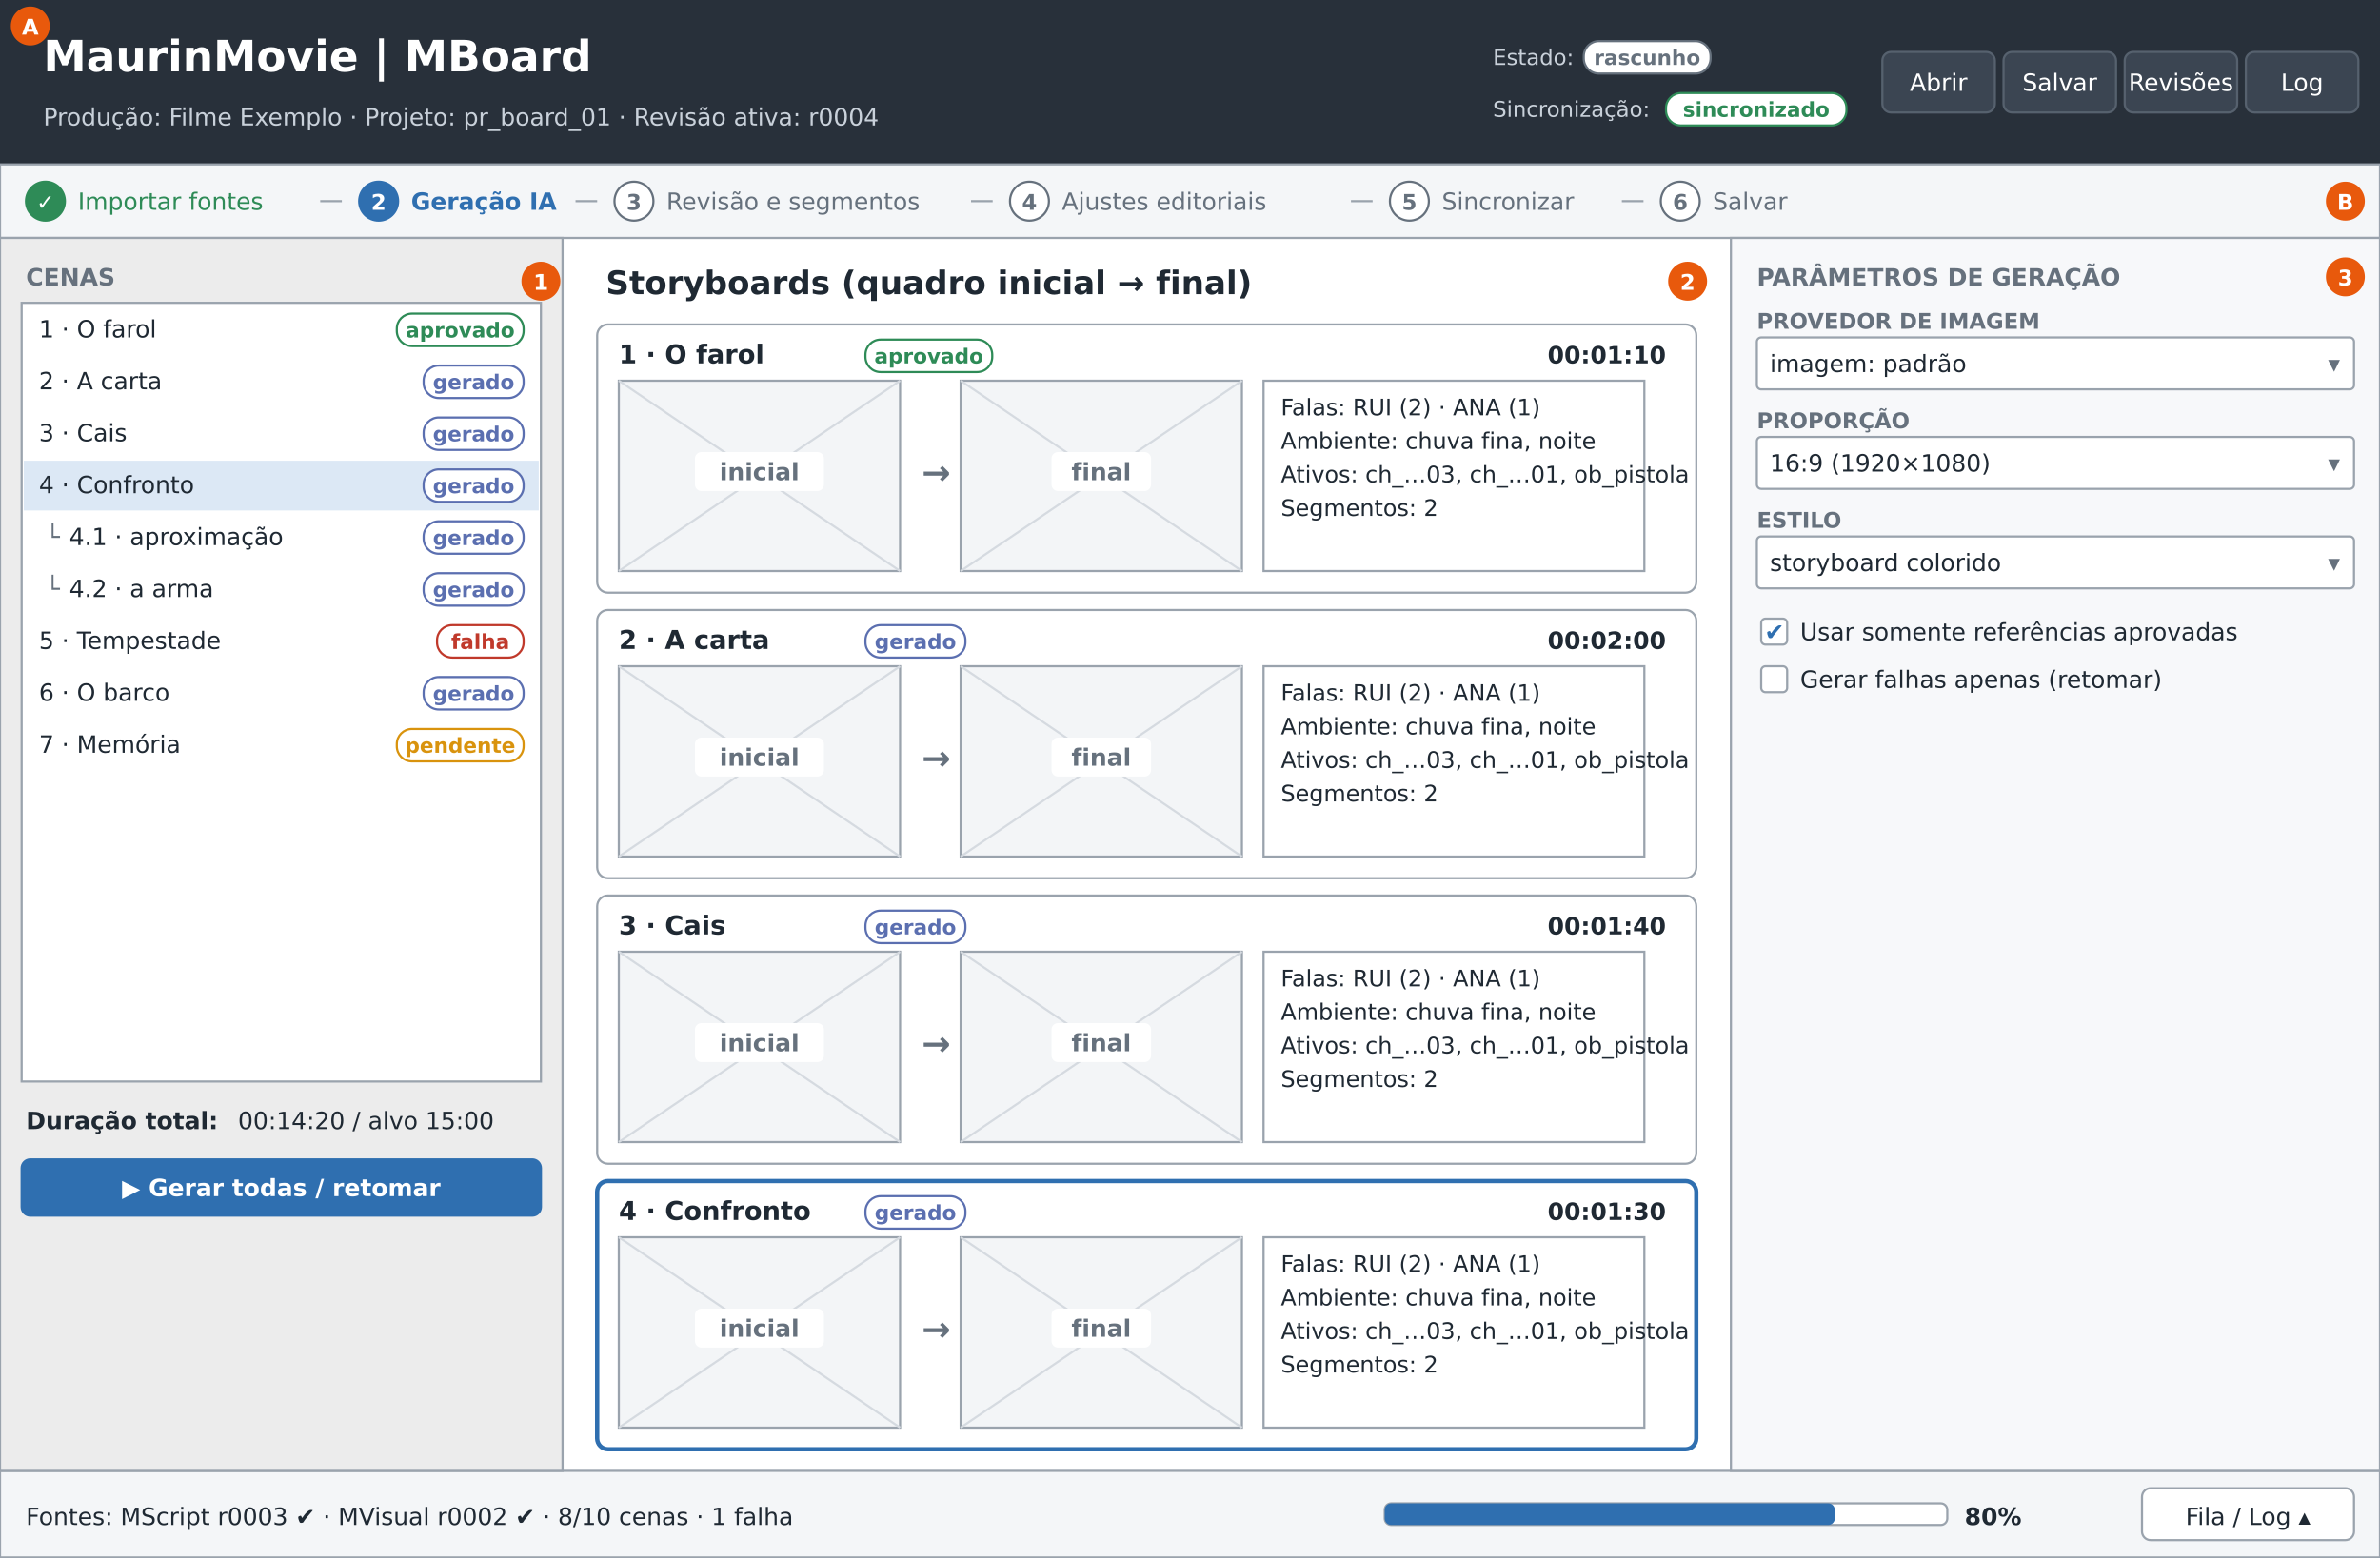
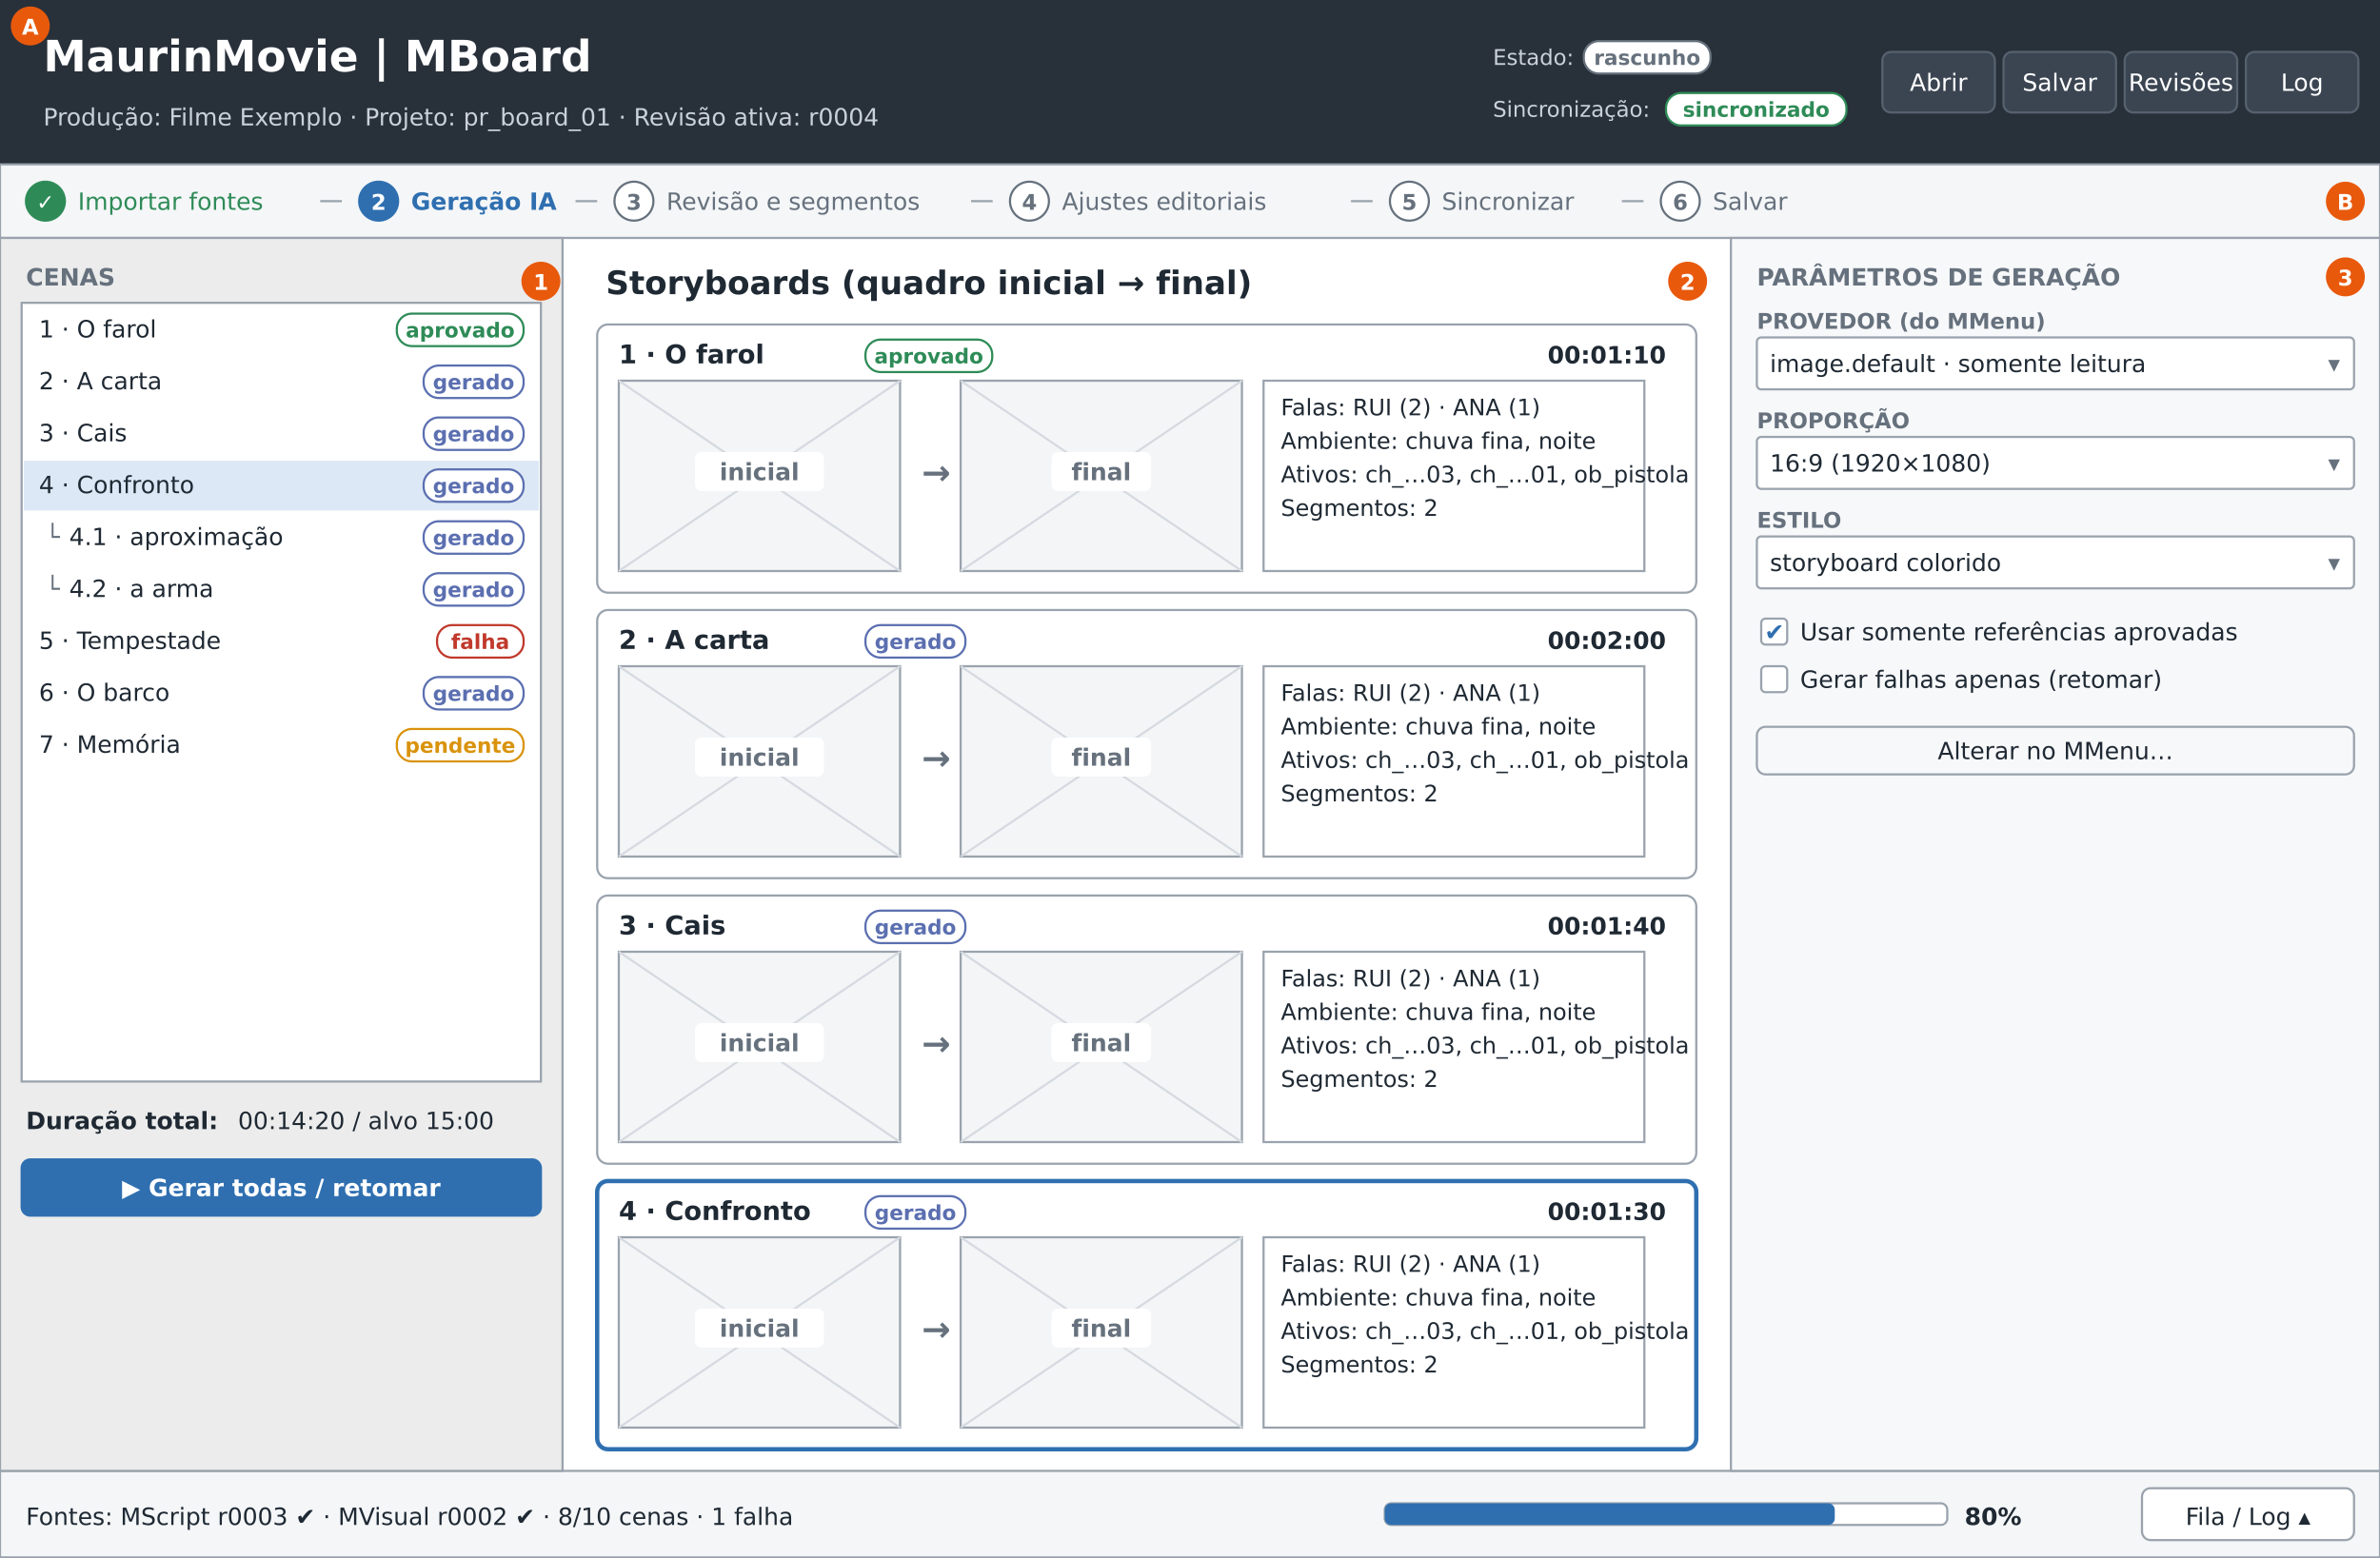
<svg xmlns="http://www.w3.org/2000/svg" width="1100" height="720" viewBox="0 0 1100 720" font-family="DejaVu Sans, Arial, sans-serif">
  <rect width="100%" height="100%" fill="#FFFFFF" />
  <rect x="0" y="0" width="1100" height="76" rx="0" fill="#28303A" stroke="none" stroke-width="1" />
  <text x="20" y="33" font-size="20" font-weight="bold" fill="#FFFFFF" text-anchor="start">MaurinMovie  |  MBoard</text>
  <text x="20" y="58" font-size="11" font-weight="normal" fill="#C9D1DA" text-anchor="start">Produção: Filme Exemplo   ·   Projeto: pr_board_01   ·   Revisão ativa: r0004</text>
  <text x="690" y="30" font-size="10" font-weight="normal" fill="#C9D1DA" text-anchor="start">Estado:</text>
  <rect x="732" y="19" width="58.6" height="15" rx="7" fill="#FFFFFF" stroke="#66717D" stroke-width="1" />
  <text x="761.3" y="30" font-size="9.5" font-weight="bold" fill="#66717D" text-anchor="middle">rascunho</text>
  <text x="690" y="54" font-size="10" font-weight="normal" fill="#C9D1DA" text-anchor="start">Sincronização:</text>
  <rect x="770" y="43" width="83.4" height="15" rx="7" fill="#FFFFFF" stroke="#2E8B57" stroke-width="1" />
  <text x="811.7" y="54" font-size="9.5" font-weight="bold" fill="#2E8B57" text-anchor="middle">sincronizado</text>
  <rect x="870" y="24" width="52" height="28" rx="4" fill="#3B4552" stroke="#56616E" stroke-width="1" />
  <text x="896" y="42" font-size="11" font-weight="normal" fill="#FFFFFF" text-anchor="middle">Abrir</text>
  <rect x="926" y="24" width="52" height="28" rx="4" fill="#3B4552" stroke="#56616E" stroke-width="1" />
  <text x="952" y="42" font-size="11" font-weight="normal" fill="#FFFFFF" text-anchor="middle">Salvar</text>
  <rect x="982" y="24" width="52" height="28" rx="4" fill="#3B4552" stroke="#56616E" stroke-width="1" />
  <text x="1008" y="42" font-size="11" font-weight="normal" fill="#FFFFFF" text-anchor="middle">Revisões</text>
  <rect x="1038" y="24" width="52" height="28" rx="4" fill="#3B4552" stroke="#56616E" stroke-width="1" />
  <text x="1064" y="42" font-size="11" font-weight="normal" fill="#FFFFFF" text-anchor="middle">Log</text>
  <circle cx="14" cy="12" r="9" fill="#E8590C" />
  <text x="14" y="16" font-size="10" font-weight="bold" fill="#FFFFFF" text-anchor="middle">A</text>
  <rect x="0" y="76" width="1100" height="34" rx="0" fill="#F4F6F8" stroke="#9AA3AD" stroke-width="1" />
  <circle cx="21" cy="93" r="9" fill="#2E8B57" stroke="#2E8B57" />
  <text x="21" y="97" font-size="10" font-weight="bold" fill="#FFFFFF" text-anchor="middle">✓</text>
  <text x="36" y="97" font-size="11" font-weight="normal" fill="#2E8B57" text-anchor="start">Importar fontes</text>
  <line x1="148.0" y1="93" x2="158.0" y2="93" stroke="#9AA3AD" stroke-width="1" />
  <circle cx="175.0" cy="93" r="9" fill="#2F6FB0" stroke="#2F6FB0" />
  <text x="175.0" y="97" font-size="10" font-weight="bold" fill="#FFFFFF" text-anchor="middle">2</text>
  <text x="190.0" y="97" font-size="11" font-weight="bold" fill="#2F6FB0" text-anchor="start">Geração IA</text>
  <line x1="266.0" y1="93" x2="276.0" y2="93" stroke="#9AA3AD" stroke-width="1" />
  <circle cx="293.0" cy="93" r="9" fill="#FFFFFF" stroke="#66717D" />
  <text x="293.0" y="97" font-size="10" font-weight="bold" fill="#66717D" text-anchor="middle">3</text>
  <text x="308.0" y="97" font-size="11" font-weight="normal" fill="#66717D" text-anchor="start">Revisão e segmentos</text>
  <line x1="448.8" y1="93" x2="458.8" y2="93" stroke="#9AA3AD" stroke-width="1" />
  <circle cx="475.8" cy="93" r="9" fill="#FFFFFF" stroke="#66717D" />
  <text x="475.8" y="97" font-size="10" font-weight="bold" fill="#66717D" text-anchor="middle">4</text>
  <text x="490.8" y="97" font-size="11" font-weight="normal" fill="#66717D" text-anchor="start">Ajustes editoriais</text>
  <line x1="624.4" y1="93" x2="634.4" y2="93" stroke="#9AA3AD" stroke-width="1" />
  <circle cx="651.4" cy="93" r="9" fill="#FFFFFF" stroke="#66717D" />
  <text x="651.4" y="97" font-size="10" font-weight="bold" fill="#66717D" text-anchor="middle">5</text>
  <text x="666.4" y="97" font-size="11" font-weight="normal" fill="#66717D" text-anchor="start">Sincronizar</text>
  <line x1="749.6" y1="93" x2="759.6" y2="93" stroke="#9AA3AD" stroke-width="1" />
  <circle cx="776.6" cy="93" r="9" fill="#FFFFFF" stroke="#66717D" />
  <text x="776.6" y="97" font-size="10" font-weight="bold" fill="#66717D" text-anchor="middle">6</text>
  <text x="791.6" y="97" font-size="11" font-weight="normal" fill="#66717D" text-anchor="start">Salvar</text>
  <circle cx="1084" cy="93" r="9" fill="#E8590C" />
  <text x="1084" y="97" font-size="10" font-weight="bold" fill="#FFFFFF" text-anchor="middle">B</text>
  <rect x="0" y="680" width="1100" height="40" rx="0" fill="#F4F6F8" stroke="#9AA3AD" stroke-width="1" />
  <text x="12" y="705" font-size="11" font-weight="normal" fill="#1F2933" text-anchor="start">Fontes: MScript r0003 ✔ · MVisual r0002 ✔ · 8/10 cenas · 1 falha</text>
  <rect x="640" y="695" width="260" height="10" rx="3" fill="#FFFFFF" stroke="#9AA3AD" stroke-width="1" />
  <rect x="640" y="695" width="208.0" height="10" rx="3" fill="#2F6FB0" stroke="none" stroke-width="1" />
  <text x="908" y="705" font-size="11" font-weight="bold" fill="#1F2933" text-anchor="start">80%</text>
  <rect x="990" y="688" width="98" height="24" rx="4" fill="#FFFFFF" stroke="#9AA3AD" stroke-width="1" />
  <text x="1039" y="705" font-size="11" font-weight="normal" fill="#1F2933" text-anchor="middle">Fila / Log ▴</text>
  <circle cx="1084" cy="670" r="9" fill="#E8590C" />
  <text x="1084" y="674" font-size="10" font-weight="bold" fill="#FFFFFF" text-anchor="middle">C</text>
  <rect x="0" y="110" width="260" height="570" rx="0" fill="#ECECEC" stroke="#9AA3AD" stroke-width="1" />
  <rect x="800" y="110" width="300" height="570" rx="0" fill="#F7F8FA" stroke="#9AA3AD" stroke-width="1" />
  <text x="12" y="132" font-size="11" font-weight="bold" fill="#66717D" text-anchor="start">CENAS</text>
  <rect x="10" y="140" width="240" height="360" rx="0" fill="#FFFFFF" stroke="#9AA3AD" stroke-width="1" />
  <text x="18" y="156.0" font-size="11" font-weight="normal" fill="#1F2933" text-anchor="start">1 · O farol</text>
  <rect x="183.4" y="145.0" width="58.6" height="15" rx="7" fill="#FFFFFF" stroke="#2E8B57" stroke-width="1" />
  <text x="212.7" y="156.0" font-size="9.5" font-weight="bold" fill="#2E8B57" text-anchor="middle">aprovado</text>
  <text x="18" y="180.0" font-size="11" font-weight="normal" fill="#1F2933" text-anchor="start">2 · A carta</text>
  <rect x="195.8" y="169.0" width="46.2" height="15" rx="7" fill="#FFFFFF" stroke="#5B6FB0" stroke-width="1" />
  <text x="218.9" y="180.0" font-size="9.5" font-weight="bold" fill="#5B6FB0" text-anchor="middle">gerado</text>
  <text x="18" y="204.0" font-size="11" font-weight="normal" fill="#1F2933" text-anchor="start">3 · Cais</text>
  <rect x="195.8" y="193.0" width="46.2" height="15" rx="7" fill="#FFFFFF" stroke="#5B6FB0" stroke-width="1" />
  <text x="218.9" y="204.0" font-size="9.5" font-weight="bold" fill="#5B6FB0" text-anchor="middle">gerado</text>
  <rect x="11" y="213" width="238" height="23" rx="0" fill="#DCE8F5" stroke="none" stroke-width="1" />
  <text x="18" y="228.0" font-size="11" font-weight="normal" fill="#1F2933" text-anchor="start">4 · Confronto</text>
  <rect x="195.8" y="217.0" width="46.2" height="15" rx="7" fill="#FFFFFF" stroke="#5B6FB0" stroke-width="1" />
  <text x="218.9" y="228.0" font-size="9.5" font-weight="bold" fill="#5B6FB0" text-anchor="middle">gerado</text>
  <text x="21" y="252.0" font-size="11" font-weight="normal" fill="#66717D" text-anchor="start">└</text>
  <text x="32" y="252.0" font-size="11" font-weight="normal" fill="#1F2933" text-anchor="start">4.1 · aproximação</text>
  <rect x="195.8" y="241.0" width="46.2" height="15" rx="7" fill="#FFFFFF" stroke="#5B6FB0" stroke-width="1" />
  <text x="218.9" y="252.0" font-size="9.5" font-weight="bold" fill="#5B6FB0" text-anchor="middle">gerado</text>
  <text x="21" y="276.0" font-size="11" font-weight="normal" fill="#66717D" text-anchor="start">└</text>
  <text x="32" y="276.0" font-size="11" font-weight="normal" fill="#1F2933" text-anchor="start">4.2 · a arma</text>
  <rect x="195.8" y="265.0" width="46.2" height="15" rx="7" fill="#FFFFFF" stroke="#5B6FB0" stroke-width="1" />
  <text x="218.9" y="276.0" font-size="9.5" font-weight="bold" fill="#5B6FB0" text-anchor="middle">gerado</text>
  <text x="18" y="300.0" font-size="11" font-weight="normal" fill="#1F2933" text-anchor="start">5 · Tempestade</text>
  <rect x="202.0" y="289.0" width="40.0" height="15" rx="7" fill="#FFFFFF" stroke="#C0392B" stroke-width="1" />
  <text x="222.0" y="300.0" font-size="9.5" font-weight="bold" fill="#C0392B" text-anchor="middle">falha</text>
  <text x="18" y="324.0" font-size="11" font-weight="normal" fill="#1F2933" text-anchor="start">6 · O barco</text>
  <rect x="195.8" y="313.0" width="46.2" height="15" rx="7" fill="#FFFFFF" stroke="#5B6FB0" stroke-width="1" />
  <text x="218.9" y="324.0" font-size="9.5" font-weight="bold" fill="#5B6FB0" text-anchor="middle">gerado</text>
  <text x="18" y="348.0" font-size="11" font-weight="normal" fill="#1F2933" text-anchor="start">7 · Memória</text>
  <rect x="183.4" y="337.0" width="58.6" height="15" rx="7" fill="#FFFFFF" stroke="#D9930D" stroke-width="1" />
  <text x="212.7" y="348.0" font-size="9.5" font-weight="bold" fill="#D9930D" text-anchor="middle">pendente</text>
  <text x="12" y="522" font-size="11" font-weight="bold" fill="#1F2933" text-anchor="start">Duração total:</text>
  <text x="110" y="522" font-size="11" font-weight="normal" fill="#1F2933" text-anchor="start">00:14:20 / alvo 15:00</text>
  <rect x="10" y="536" width="240" height="26" rx="4" fill="#2F6FB0" stroke="#2F6FB0" stroke-width="1" />
  <text x="130.0" y="553.0" font-size="11" font-weight="bold" fill="#FFFFFF" text-anchor="middle">▶ Gerar todas / retomar</text>
  <circle cx="250" cy="130" r="9" fill="#E8590C" />
  <text x="250" y="134" font-size="10" font-weight="bold" fill="#FFFFFF" text-anchor="middle">1</text>
  <text x="280" y="136" font-size="15" font-weight="bold" fill="#1F2933" text-anchor="start">Storyboards (quadro inicial → final)</text>
  <circle cx="780" cy="130" r="9" fill="#E8590C" />
  <text x="780" y="134" font-size="10" font-weight="bold" fill="#FFFFFF" text-anchor="middle">2</text>
  <rect x="276" y="150" width="508" height="124" rx="5" fill="#FFFFFF" stroke="#9AA3AD" stroke-width="1" />
  <text x="286" y="168" font-size="12" font-weight="bold" fill="#1F2933" text-anchor="start">1 · O farol</text>
  <rect x="400" y="157" width="58.6" height="15" rx="7" fill="#FFFFFF" stroke="#2E8B57" stroke-width="1" />
  <text x="429.3" y="168" font-size="9.5" font-weight="bold" fill="#2E8B57" text-anchor="middle">aprovado</text>
  <text x="770" y="168" font-size="11" font-weight="bold" fill="#1F2933" text-anchor="end">00:01:10</text>
  <rect x="286" y="176" width="130" height="88" rx="0" fill="#F3F5F7" stroke="#9AA3AD" stroke-width="1" />
  <line x1="286" y1="176" x2="416" y2="264" stroke="#D5DAE0" stroke-width="1" />
  <line x1="416" y1="176" x2="286" y2="264" stroke="#D5DAE0" stroke-width="1" />
  <rect x="321.2" y="209.0" width="59.6" height="18" rx="3" fill="#FFFFFF" stroke="none" stroke-width="1" />
  <text x="351.0" y="222.0" font-size="11" font-weight="bold" fill="#66717D" text-anchor="middle">inicial</text>
  <text x="426" y="224" font-size="16" font-weight="bold" fill="#66717D" text-anchor="start">→</text>
  <rect x="444" y="176" width="130" height="88" rx="0" fill="#F3F5F7" stroke="#9AA3AD" stroke-width="1" />
  <line x1="444" y1="176" x2="574" y2="264" stroke="#D5DAE0" stroke-width="1" />
  <line x1="574" y1="176" x2="444" y2="264" stroke="#D5DAE0" stroke-width="1" />
  <rect x="486.0" y="209.0" width="46.0" height="18" rx="3" fill="#FFFFFF" stroke="none" stroke-width="1" />
  <text x="509.0" y="222.0" font-size="11" font-weight="bold" fill="#66717D" text-anchor="middle">final</text>
  <rect x="584" y="176" width="176" height="88" rx="0" fill="#FFFFFF" stroke="#9AA3AD" stroke-width="1" />
  <text x="592" y="192.0" font-size="10.5" font-weight="normal" fill="#1F2933">Falas: RUI (2) · ANA (1)</text>
  <text x="592" y="207.5" font-size="10.5" font-weight="normal" fill="#1F2933">Ambiente: chuva fina, noite</text>
  <text x="592" y="223.0" font-size="10.5" font-weight="normal" fill="#1F2933">Ativos: ch_…03, ch_…01, ob_pistola</text>
  <text x="592" y="238.5" font-size="10.5" font-weight="normal" fill="#1F2933">Segmentos: 2</text>
  <rect x="276" y="282" width="508" height="124" rx="5" fill="#FFFFFF" stroke="#9AA3AD" stroke-width="1" />
  <text x="286" y="300" font-size="12" font-weight="bold" fill="#1F2933" text-anchor="start">2 · A carta</text>
  <rect x="400" y="289" width="46.2" height="15" rx="7" fill="#FFFFFF" stroke="#5B6FB0" stroke-width="1" />
  <text x="423.1" y="300" font-size="9.5" font-weight="bold" fill="#5B6FB0" text-anchor="middle">gerado</text>
  <text x="770" y="300" font-size="11" font-weight="bold" fill="#1F2933" text-anchor="end">00:02:00</text>
  <rect x="286" y="308" width="130" height="88" rx="0" fill="#F3F5F7" stroke="#9AA3AD" stroke-width="1" />
  <line x1="286" y1="308" x2="416" y2="396" stroke="#D5DAE0" stroke-width="1" />
  <line x1="416" y1="308" x2="286" y2="396" stroke="#D5DAE0" stroke-width="1" />
  <rect x="321.2" y="341.0" width="59.6" height="18" rx="3" fill="#FFFFFF" stroke="none" stroke-width="1" />
  <text x="351.0" y="354.0" font-size="11" font-weight="bold" fill="#66717D" text-anchor="middle">inicial</text>
  <text x="426" y="356" font-size="16" font-weight="bold" fill="#66717D" text-anchor="start">→</text>
  <rect x="444" y="308" width="130" height="88" rx="0" fill="#F3F5F7" stroke="#9AA3AD" stroke-width="1" />
  <line x1="444" y1="308" x2="574" y2="396" stroke="#D5DAE0" stroke-width="1" />
  <line x1="574" y1="308" x2="444" y2="396" stroke="#D5DAE0" stroke-width="1" />
  <rect x="486.0" y="341.0" width="46.0" height="18" rx="3" fill="#FFFFFF" stroke="none" stroke-width="1" />
  <text x="509.0" y="354.0" font-size="11" font-weight="bold" fill="#66717D" text-anchor="middle">final</text>
  <rect x="584" y="308" width="176" height="88" rx="0" fill="#FFFFFF" stroke="#9AA3AD" stroke-width="1" />
  <text x="592" y="324.0" font-size="10.5" font-weight="normal" fill="#1F2933">Falas: RUI (2) · ANA (1)</text>
  <text x="592" y="339.5" font-size="10.5" font-weight="normal" fill="#1F2933">Ambiente: chuva fina, noite</text>
  <text x="592" y="355.0" font-size="10.5" font-weight="normal" fill="#1F2933">Ativos: ch_…03, ch_…01, ob_pistola</text>
  <text x="592" y="370.5" font-size="10.5" font-weight="normal" fill="#1F2933">Segmentos: 2</text>
  <rect x="276" y="414" width="508" height="124" rx="5" fill="#FFFFFF" stroke="#9AA3AD" stroke-width="1" />
  <text x="286" y="432" font-size="12" font-weight="bold" fill="#1F2933" text-anchor="start">3 · Cais</text>
  <rect x="400" y="421" width="46.2" height="15" rx="7" fill="#FFFFFF" stroke="#5B6FB0" stroke-width="1" />
  <text x="423.1" y="432" font-size="9.5" font-weight="bold" fill="#5B6FB0" text-anchor="middle">gerado</text>
  <text x="770" y="432" font-size="11" font-weight="bold" fill="#1F2933" text-anchor="end">00:01:40</text>
  <rect x="286" y="440" width="130" height="88" rx="0" fill="#F3F5F7" stroke="#9AA3AD" stroke-width="1" />
  <line x1="286" y1="440" x2="416" y2="528" stroke="#D5DAE0" stroke-width="1" />
  <line x1="416" y1="440" x2="286" y2="528" stroke="#D5DAE0" stroke-width="1" />
  <rect x="321.2" y="473.0" width="59.6" height="18" rx="3" fill="#FFFFFF" stroke="none" stroke-width="1" />
  <text x="351.0" y="486.0" font-size="11" font-weight="bold" fill="#66717D" text-anchor="middle">inicial</text>
  <text x="426" y="488" font-size="16" font-weight="bold" fill="#66717D" text-anchor="start">→</text>
  <rect x="444" y="440" width="130" height="88" rx="0" fill="#F3F5F7" stroke="#9AA3AD" stroke-width="1" />
  <line x1="444" y1="440" x2="574" y2="528" stroke="#D5DAE0" stroke-width="1" />
  <line x1="574" y1="440" x2="444" y2="528" stroke="#D5DAE0" stroke-width="1" />
  <rect x="486.0" y="473.0" width="46.0" height="18" rx="3" fill="#FFFFFF" stroke="none" stroke-width="1" />
  <text x="509.0" y="486.0" font-size="11" font-weight="bold" fill="#66717D" text-anchor="middle">final</text>
  <rect x="584" y="440" width="176" height="88" rx="0" fill="#FFFFFF" stroke="#9AA3AD" stroke-width="1" />
  <text x="592" y="456.0" font-size="10.5" font-weight="normal" fill="#1F2933">Falas: RUI (2) · ANA (1)</text>
  <text x="592" y="471.5" font-size="10.5" font-weight="normal" fill="#1F2933">Ambiente: chuva fina, noite</text>
  <text x="592" y="487.0" font-size="10.5" font-weight="normal" fill="#1F2933">Ativos: ch_…03, ch_…01, ob_pistola</text>
  <text x="592" y="502.5" font-size="10.5" font-weight="normal" fill="#1F2933">Segmentos: 2</text>
  <rect x="276" y="546" width="508" height="124" rx="5" fill="#FFFFFF" stroke="#2F6FB0" stroke-width="2" />
  <text x="286" y="564" font-size="12" font-weight="bold" fill="#1F2933" text-anchor="start">4 · Confronto</text>
  <rect x="400" y="553" width="46.2" height="15" rx="7" fill="#FFFFFF" stroke="#5B6FB0" stroke-width="1" />
  <text x="423.1" y="564" font-size="9.5" font-weight="bold" fill="#5B6FB0" text-anchor="middle">gerado</text>
  <text x="770" y="564" font-size="11" font-weight="bold" fill="#1F2933" text-anchor="end">00:01:30</text>
  <rect x="286" y="572" width="130" height="88" rx="0" fill="#F3F5F7" stroke="#9AA3AD" stroke-width="1" />
  <line x1="286" y1="572" x2="416" y2="660" stroke="#D5DAE0" stroke-width="1" />
  <line x1="416" y1="572" x2="286" y2="660" stroke="#D5DAE0" stroke-width="1" />
  <rect x="321.2" y="605.0" width="59.6" height="18" rx="3" fill="#FFFFFF" stroke="none" stroke-width="1" />
  <text x="351.0" y="618.0" font-size="11" font-weight="bold" fill="#66717D" text-anchor="middle">inicial</text>
  <text x="426" y="620" font-size="16" font-weight="bold" fill="#66717D" text-anchor="start">→</text>
  <rect x="444" y="572" width="130" height="88" rx="0" fill="#F3F5F7" stroke="#9AA3AD" stroke-width="1" />
  <line x1="444" y1="572" x2="574" y2="660" stroke="#D5DAE0" stroke-width="1" />
  <line x1="574" y1="572" x2="444" y2="660" stroke="#D5DAE0" stroke-width="1" />
  <rect x="486.0" y="605.0" width="46.0" height="18" rx="3" fill="#FFFFFF" stroke="none" stroke-width="1" />
  <text x="509.0" y="618.0" font-size="11" font-weight="bold" fill="#66717D" text-anchor="middle">final</text>
  <rect x="584" y="572" width="176" height="88" rx="0" fill="#FFFFFF" stroke="#9AA3AD" stroke-width="1" />
  <text x="592" y="588.0" font-size="10.5" font-weight="normal" fill="#1F2933">Falas: RUI (2) · ANA (1)</text>
  <text x="592" y="603.5" font-size="10.5" font-weight="normal" fill="#1F2933">Ambiente: chuva fina, noite</text>
  <text x="592" y="619.0" font-size="10.5" font-weight="normal" fill="#1F2933">Ativos: ch_…03, ch_…01, ob_pistola</text>
  <text x="592" y="634.5" font-size="10.5" font-weight="normal" fill="#1F2933">Segmentos: 2</text>
  <text x="812" y="132" font-size="11" font-weight="bold" fill="#66717D" text-anchor="start">PARÂMETROS DE GERAÇÃO</text>
-   <text x="812" y="152" font-size="10" font-weight="bold" fill="#66717D" text-anchor="start">PROVEDOR DE IMAGEM</text>
+   <text x="812" y="152" font-size="10" font-weight="bold" fill="#66717D" text-anchor="start">PROVEDOR (do MMenu)</text>
  <rect x="812" y="156" width="276" height="24" rx="2" fill="#FFFFFF" stroke="#9AA3AD" stroke-width="1" />
-   <text x="818" y="172.0" font-size="11" font-weight="normal" fill="#1F2933" text-anchor="start">imagem: padrão</text>
+   <text x="818" y="172.0" font-size="11" font-weight="normal" fill="#1F2933" text-anchor="start">image.default · somente leitura</text>
  <text x="1076" y="172" font-size="11" font-weight="normal" fill="#66717D" text-anchor="start">▾</text>
  <text x="812" y="198" font-size="10" font-weight="bold" fill="#66717D" text-anchor="start">PROPORÇÃO</text>
  <rect x="812" y="202" width="276" height="24" rx="2" fill="#FFFFFF" stroke="#9AA3AD" stroke-width="1" />
  <text x="818" y="218.0" font-size="11" font-weight="normal" fill="#1F2933" text-anchor="start">16:9 (1920×1080)</text>
  <text x="1076" y="218" font-size="11" font-weight="normal" fill="#66717D" text-anchor="start">▾</text>
  <text x="812" y="244" font-size="10" font-weight="bold" fill="#66717D" text-anchor="start">ESTILO</text>
  <rect x="812" y="248" width="276" height="24" rx="2" fill="#FFFFFF" stroke="#9AA3AD" stroke-width="1" />
  <text x="818" y="264.0" font-size="11" font-weight="normal" fill="#1F2933" text-anchor="start">storyboard colorido</text>
  <text x="1076" y="264" font-size="11" font-weight="normal" fill="#66717D" text-anchor="start">▾</text>
  <rect x="814" y="286" width="12" height="12" rx="2" fill="#FFFFFF" stroke="#9AA3AD" stroke-width="1" />
  <text x="815.5" y="296" font-size="11" font-weight="bold" fill="#2F6FB0" text-anchor="start">✔</text>
  <text x="832" y="296" font-size="11" font-weight="normal" fill="#1F2933" text-anchor="start">Usar somente referências aprovadas</text>
  <rect x="814" y="308" width="12" height="12" rx="2" fill="#FFFFFF" stroke="#9AA3AD" stroke-width="1" />
  <text x="832" y="318" font-size="11" font-weight="normal" fill="#1F2933" text-anchor="start">Gerar falhas apenas (retomar)</text>
+   <rect x="812" y="336" width="276" height="22" rx="4" fill="#F7F8FA" stroke="#9AA3AD" stroke-width="1" />
+   <text x="950.0" y="351.0" font-size="11" font-weight="normal" fill="#1F2933" text-anchor="middle">Alterar no MMenu…</text>
  <circle cx="1084" cy="128" r="9" fill="#E8590C" />
  <text x="1084" y="132" font-size="10" font-weight="bold" fill="#FFFFFF" text-anchor="middle">3</text>
</svg>
